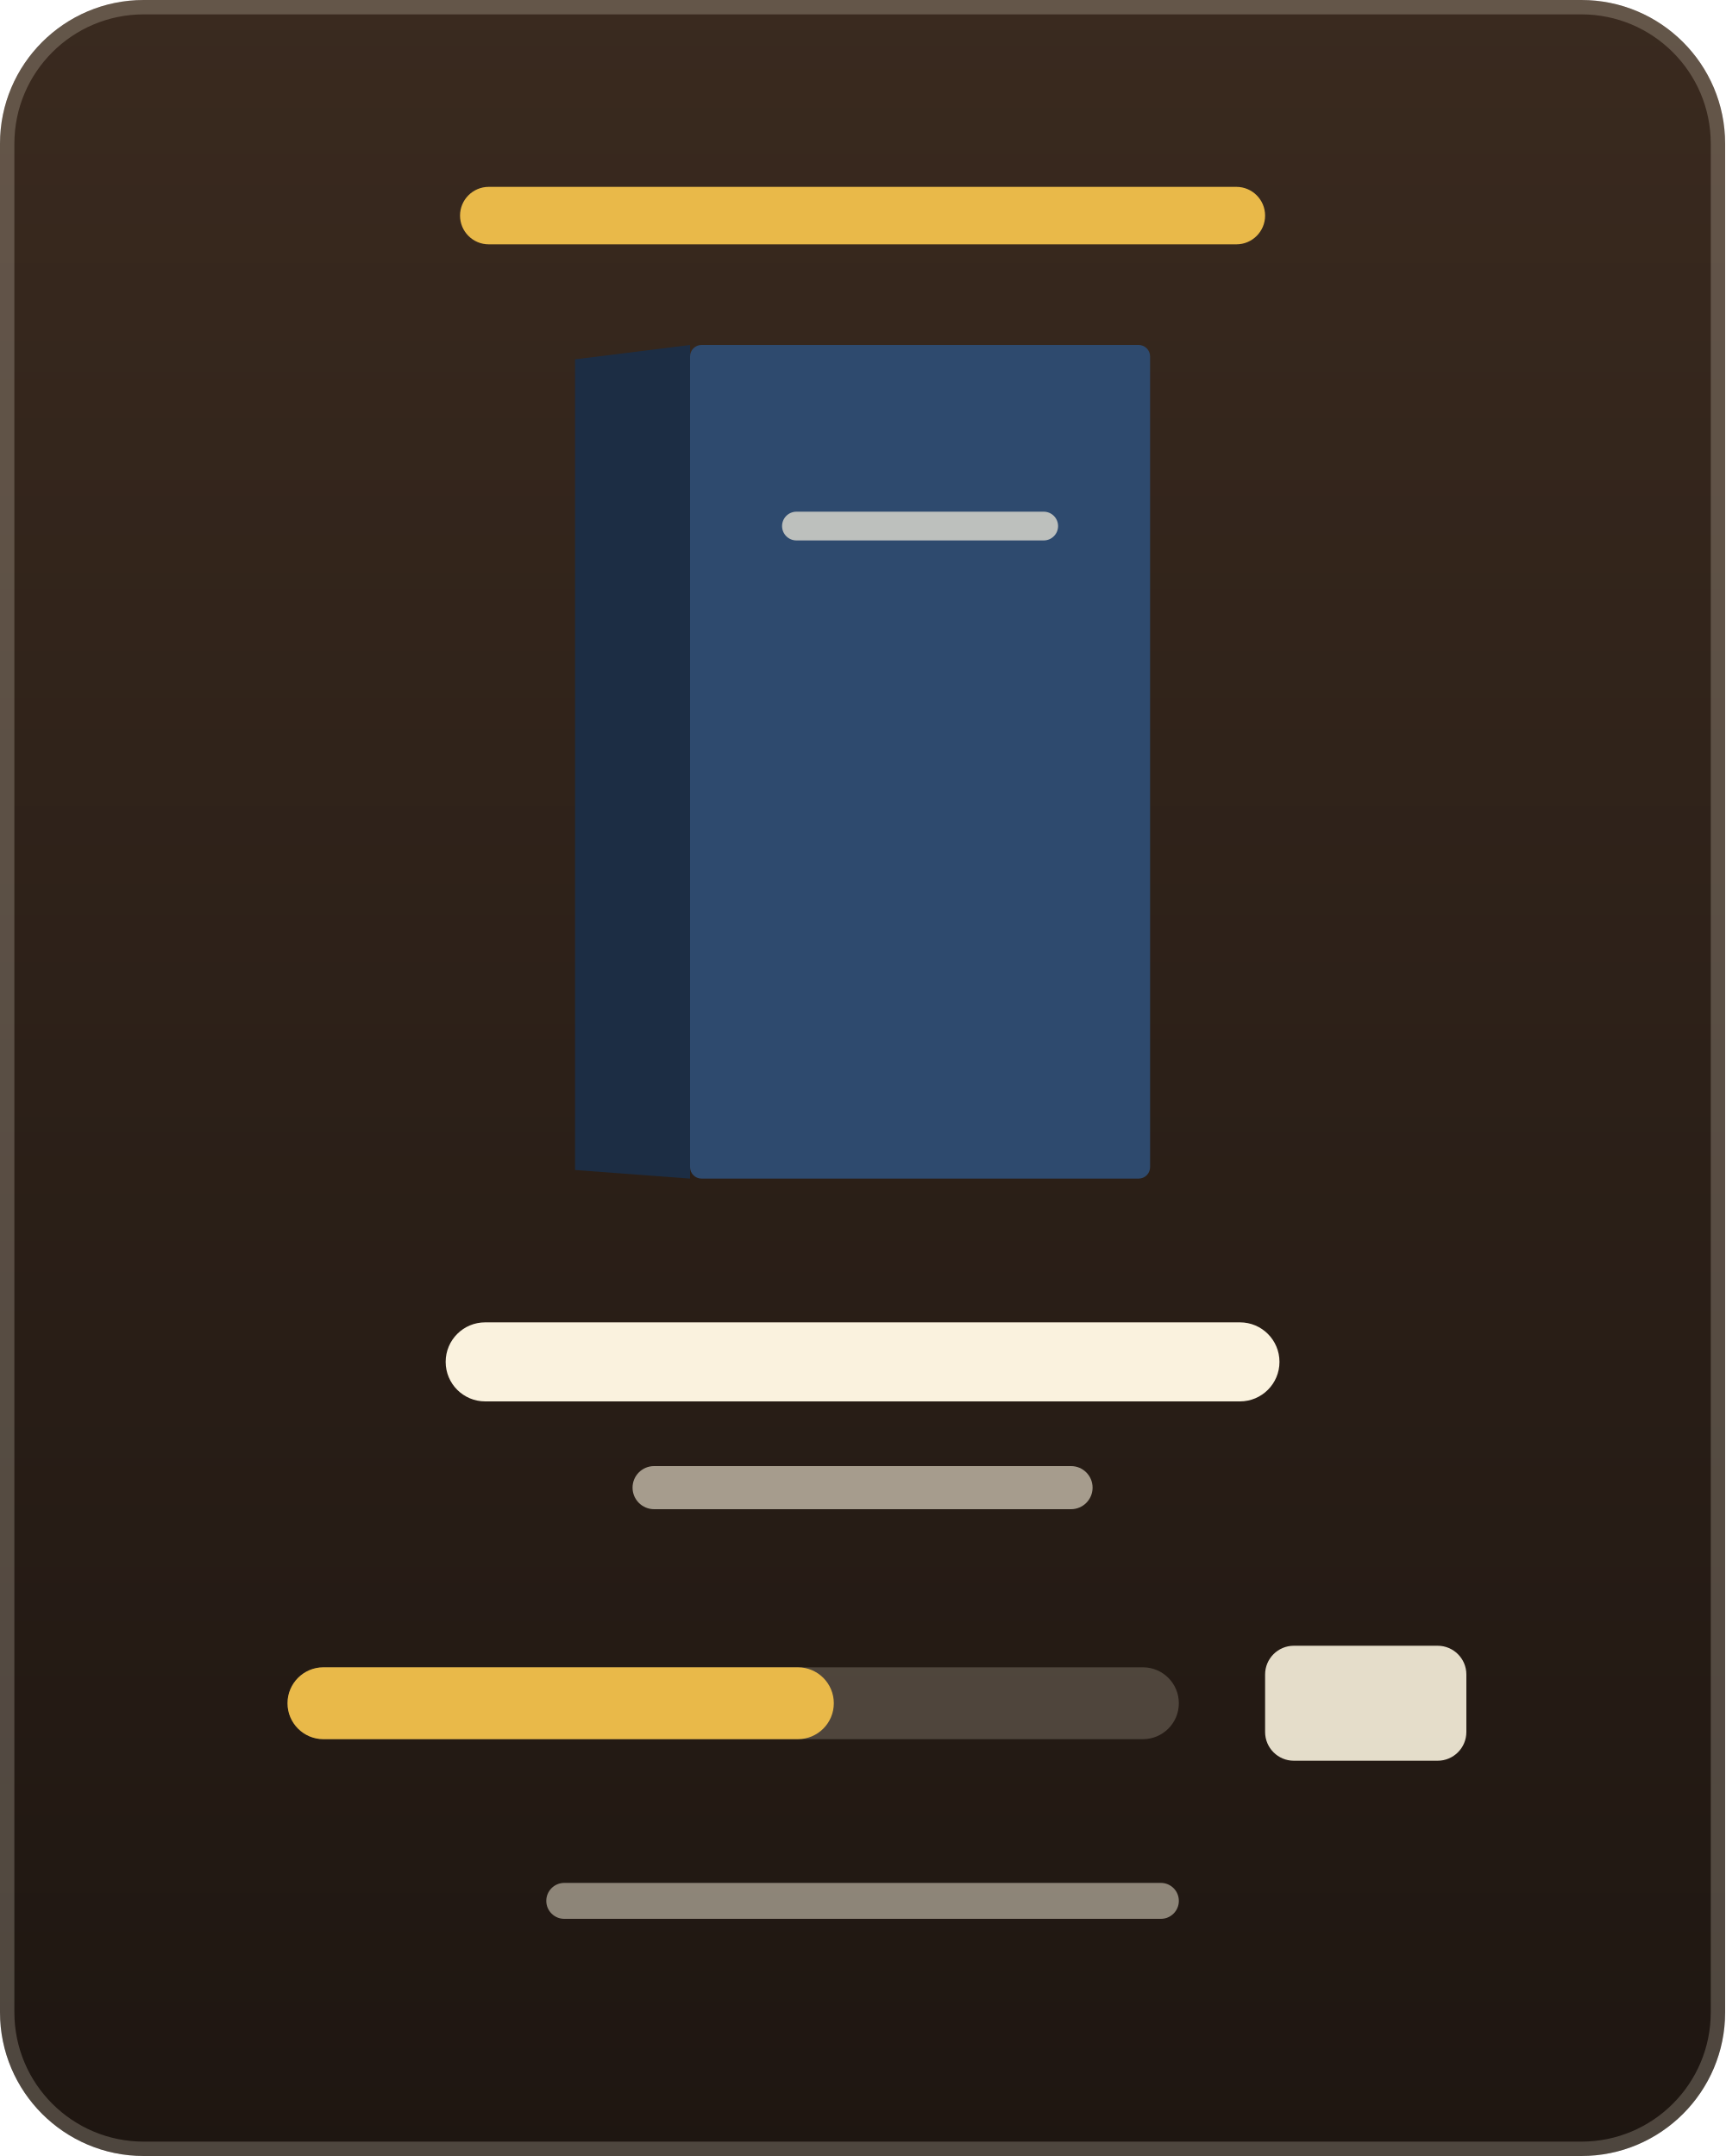
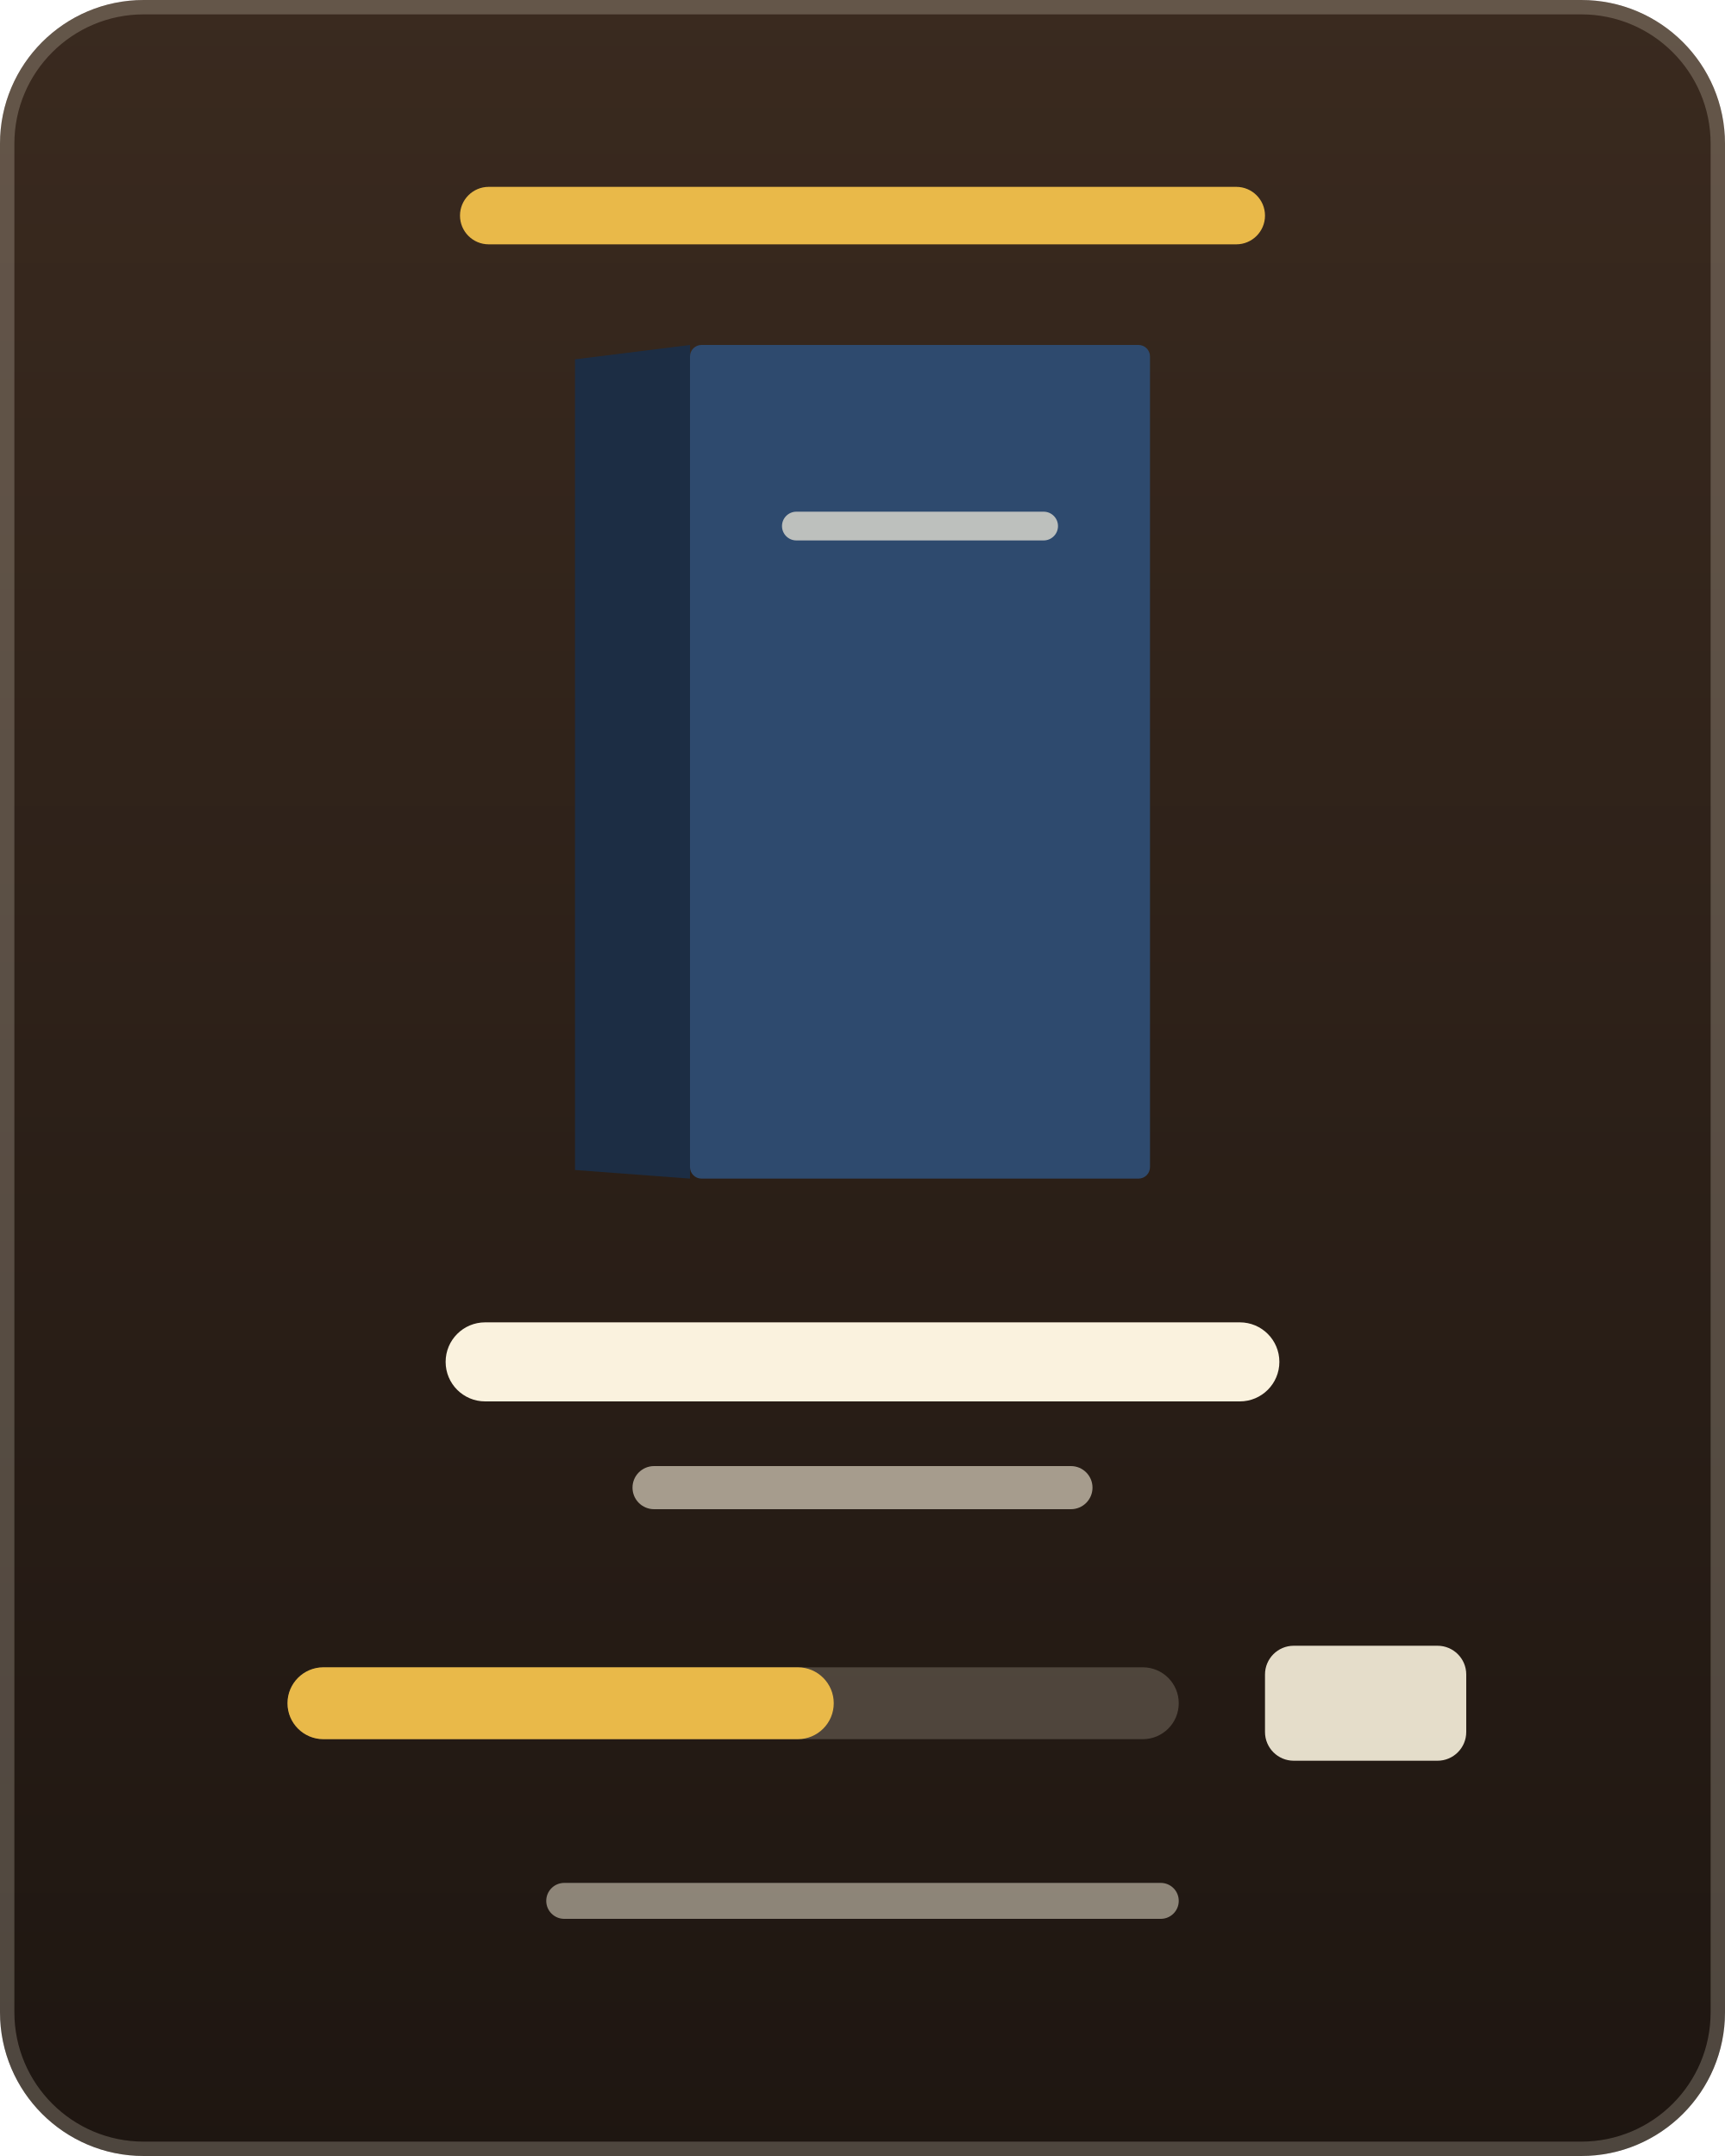
- <svg xmlns="http://www.w3.org/2000/svg" width="120" height="150" viewBox="0 0 120 150">
+ <svg xmlns="http://www.w3.org/2000/svg" width="56" height="70" viewBox="0 0 120 150">
  <defs>
    <linearGradient id="ground" x1="0" y1="0" x2="0" y2="1">
      <stop offset="0" stop-color="#3A2A1F" />
      <stop offset="1" stop-color="#1E1611" />
    </linearGradient>
    <radialGradient id="glow" cx="0.5" cy="0.5" r="0.5">
      <stop offset="0" stop-color="#E9B949" stop-opacity="0.38" />
      <stop offset="1" stop-color="#E9B949" stop-opacity="0" />
    </radialGradient>
    <radialGradient id="lamp" cx="0.5" cy="0.35" r="0.7">
      <stop offset="0" stop-color="#8A5F3C" />
      <stop offset="1" stop-color="#4A3020" />
    </radialGradient>
  </defs>
  <rect x="0" y="0" width="120" height="150" rx="10" fill="url(#ground)" />
  <rect x="32" y="13" width="56" height="4" rx="2" fill="#E9B949" fill-opacity="1" />
  <polygon points="40,25 48,24 48,82 40,81.4" fill="#1C2D44" />
  <rect x="48" y="24" width="32" height="58" rx="0.8" fill="#2E4A6E" fill-opacity="1" />
  <rect x="54.4" y="35.6" width="19.2" height="2" rx="1" fill="#FAF2DE" fill-opacity="0.7" />
  <rect x="31" y="92" width="58" height="5.5" rx="2.75" fill="#FAF2DE" fill-opacity="1" />
  <rect x="44" y="102" width="32" height="3" rx="1.5" fill="#FAF2DE" fill-opacity="0.6" />
  <rect x="20" y="116" width="62" height="5" rx="2.5" fill="#FAF2DE" fill-opacity="0.2" />
  <rect x="20" y="116" width="38" height="5" rx="2.5" fill="#E9B949" fill-opacity="1" />
  <rect x="88" y="114.5" width="14" height="8" rx="2" fill="#FAF2DE" fill-opacity="0.9" />
  <rect x="38" y="131" width="44" height="2.5" rx="1.25" fill="#FAF2DE" fill-opacity="0.5" />
  <rect x="0.5" y="0.5" width="119" height="149" rx="9.5" fill="none" stroke="#FAF2DE" stroke-opacity="0.22" />
</svg>
